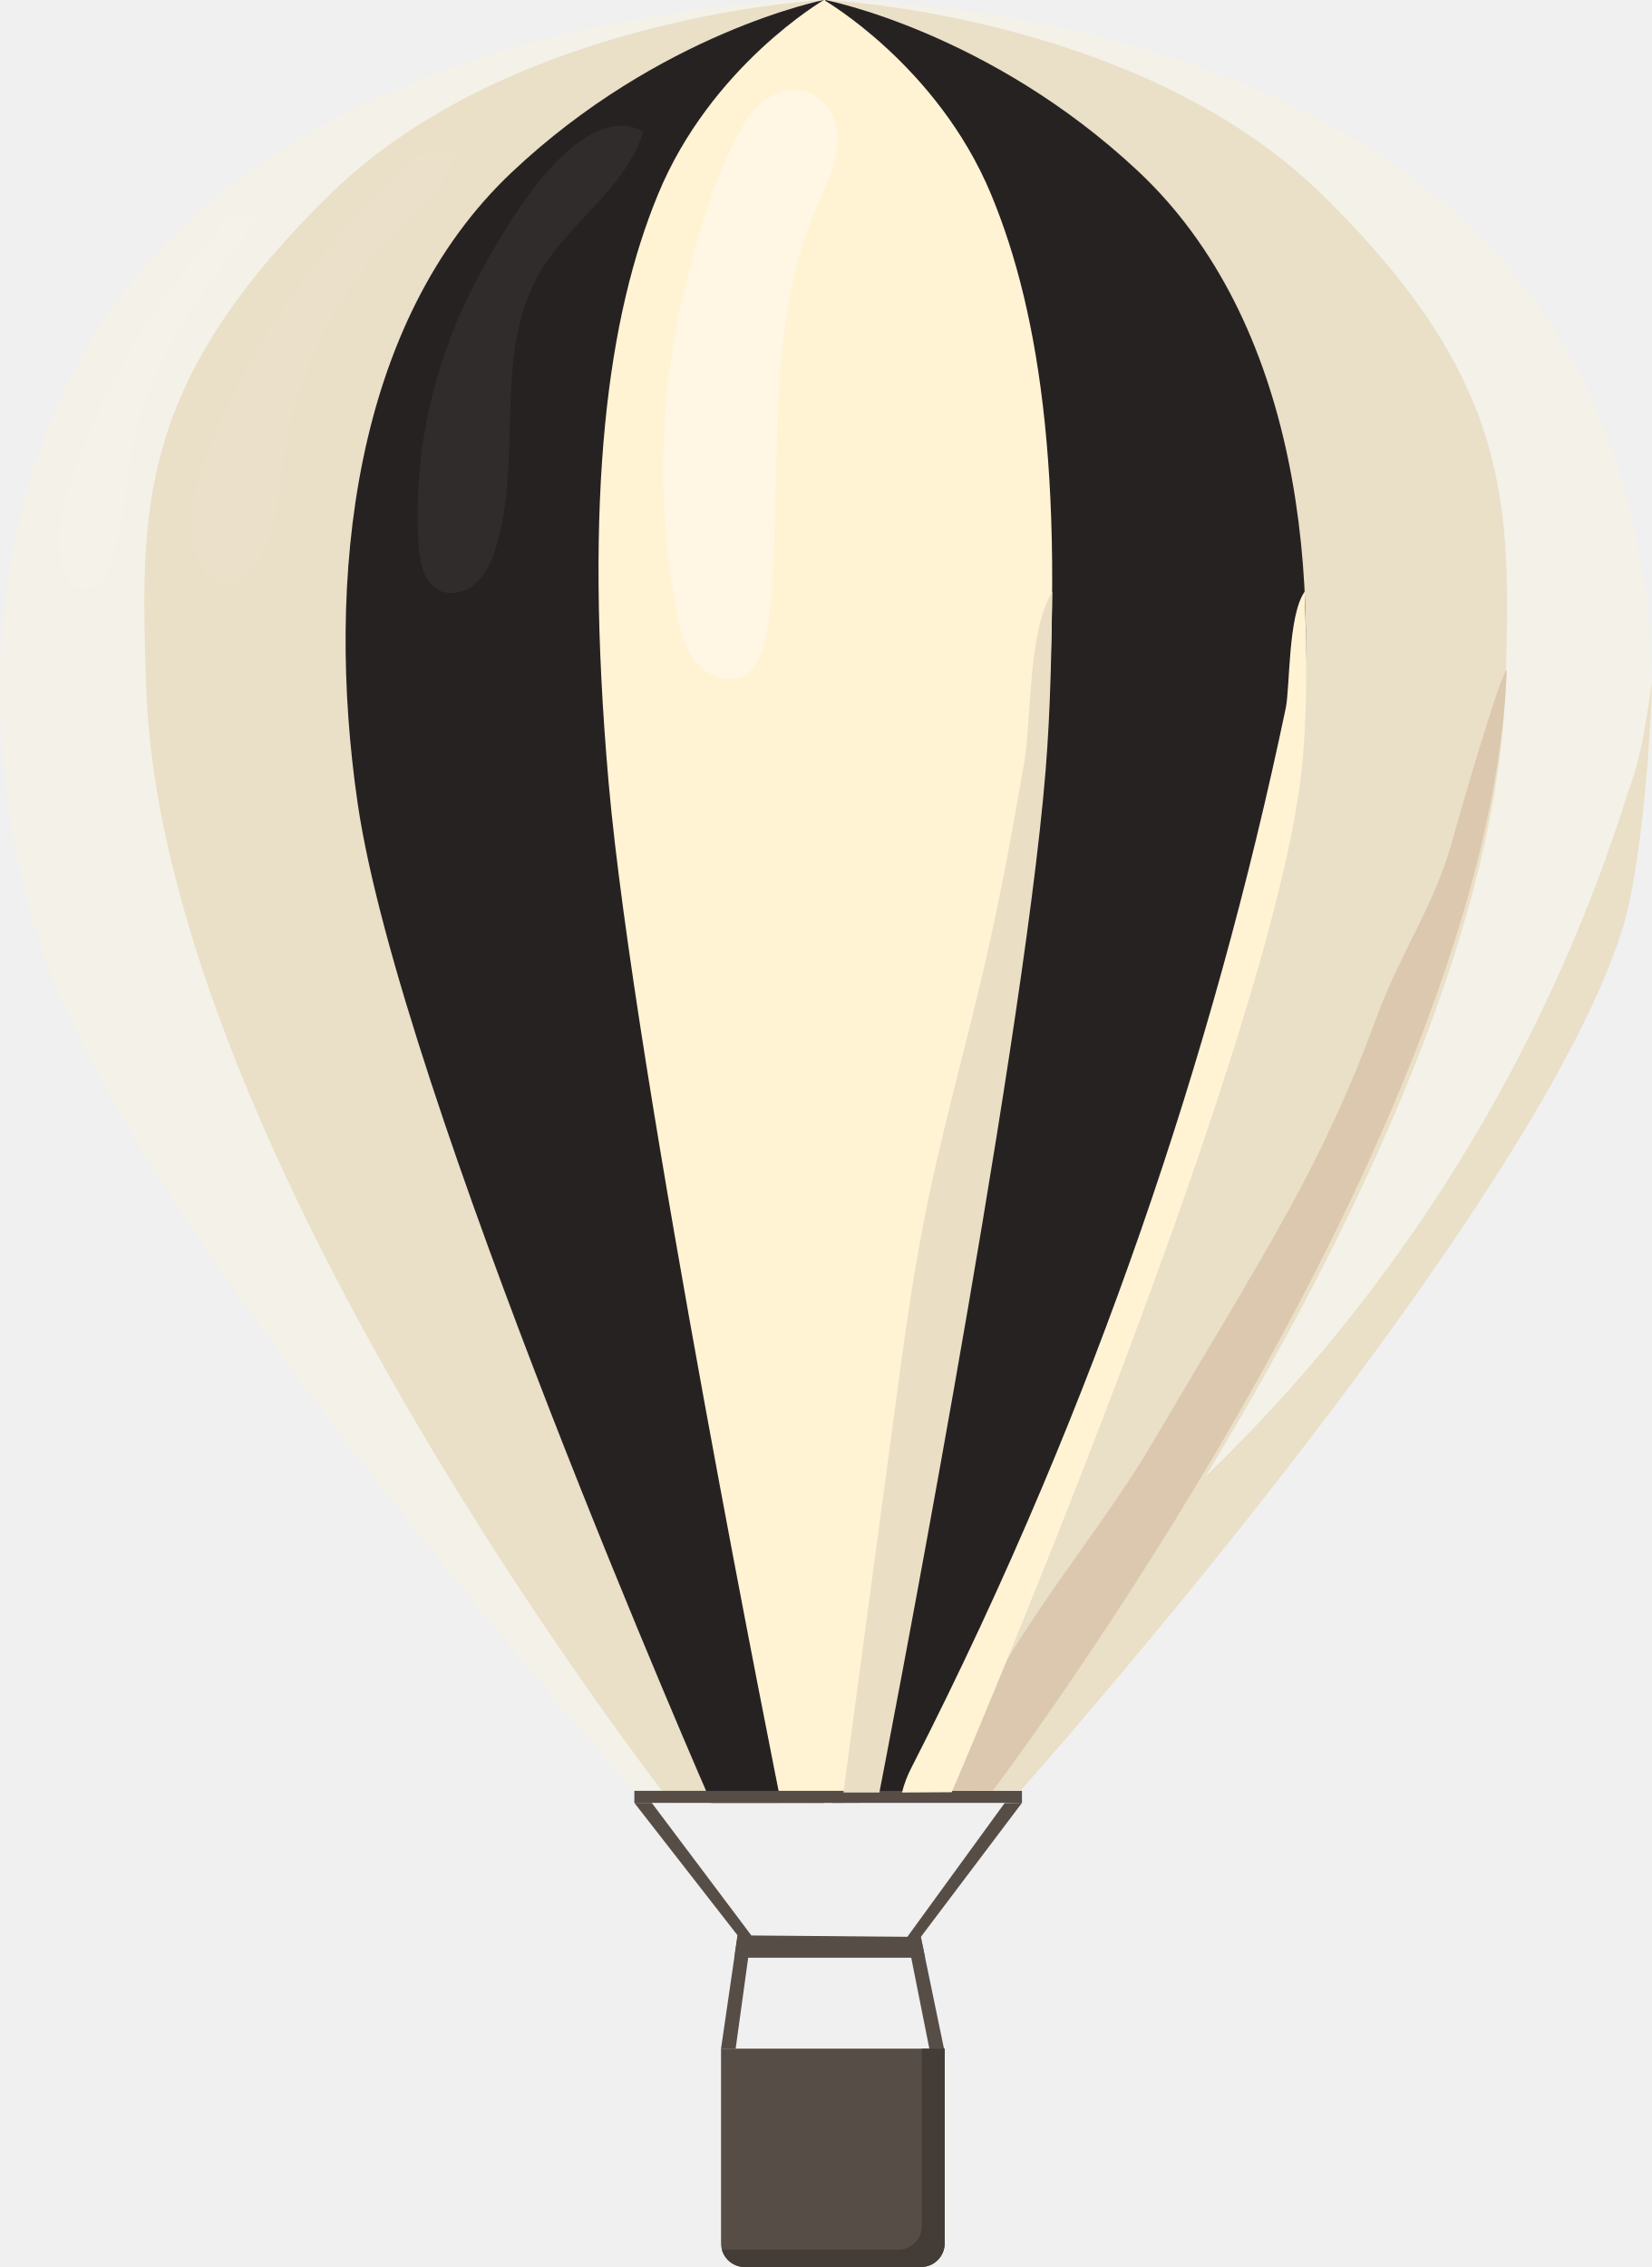
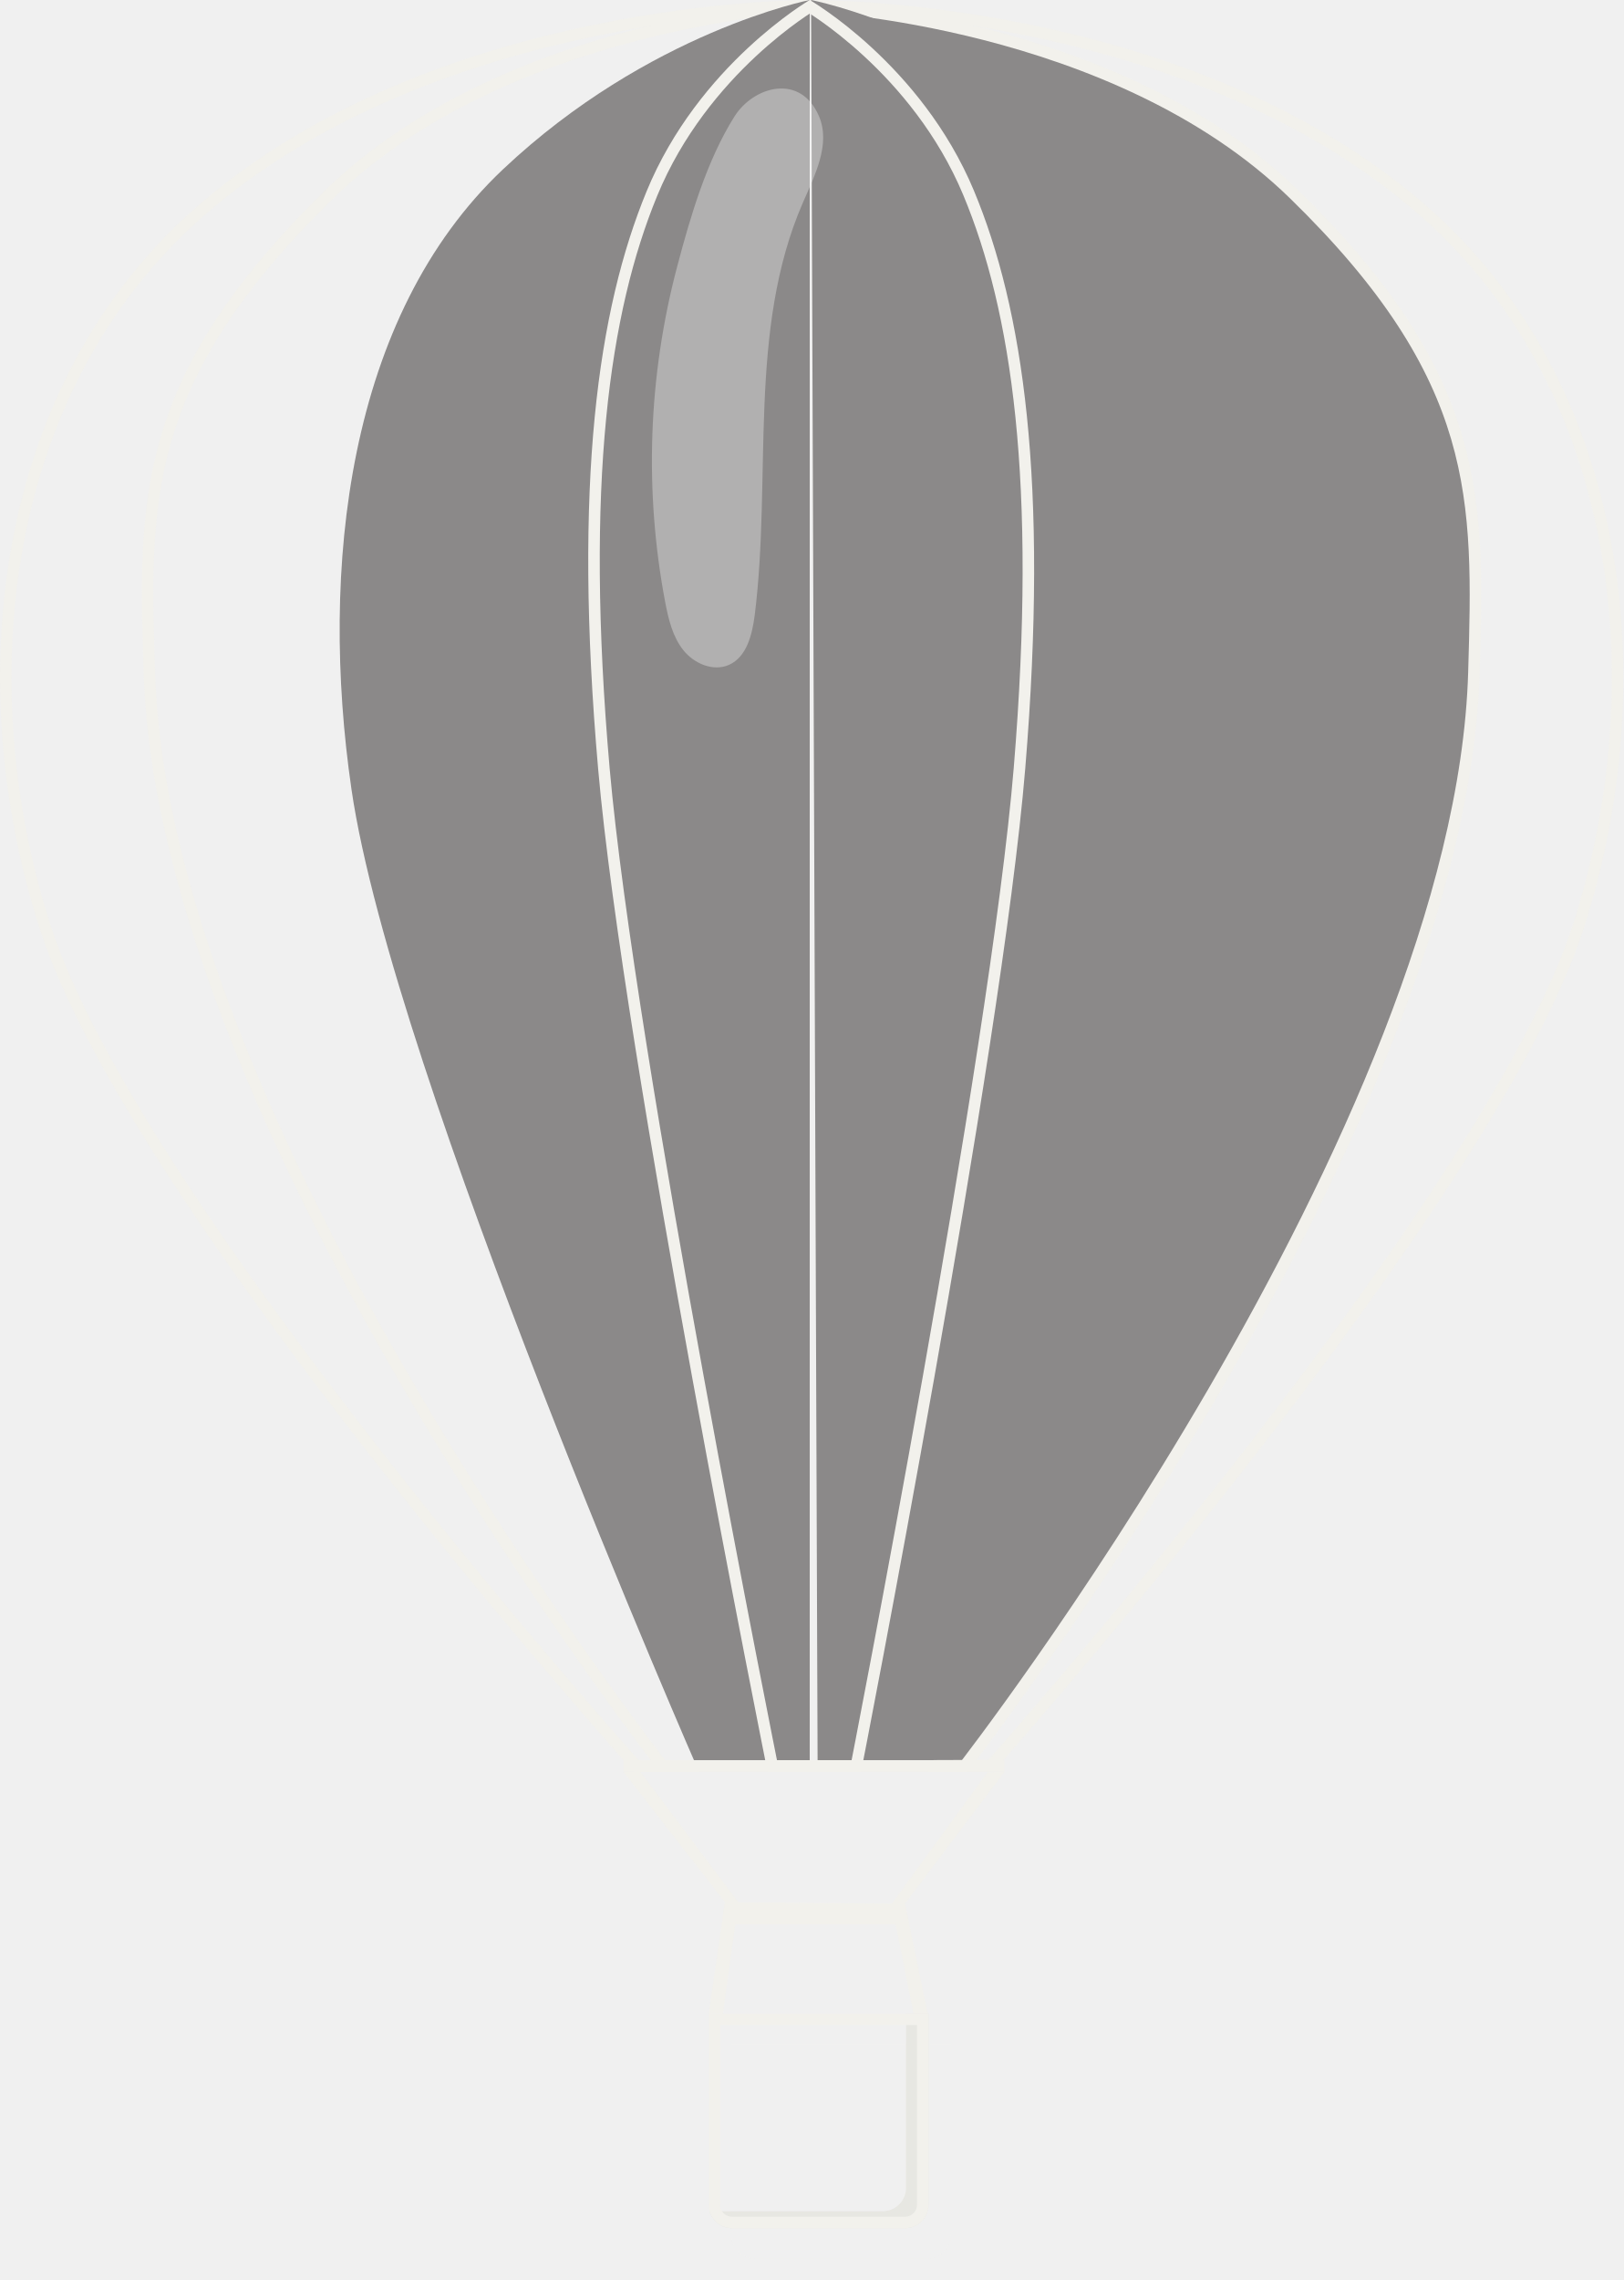
- <svg xmlns="http://www.w3.org/2000/svg" viewBox="0 0 282 387" fill="none">
-   <path d="M142.057 307.765L172.613 307.649C172.613 307.649 259.571 210.082 275.243 160.896C288.784 118.387 283.13 66.548 247.72 35.689C206.007 -0.668 140.895 -0 140.895 -0L142.057 307.765Z" fill="#F3F1E8" />
-   <path d="M140.895 0C140.895 0 194.059 2.422 225.416 32.942C258.57 65.217 257.916 86.638 257.04 116.811C254.727 196.496 168.102 307.676 168.102 307.676L142.065 307.774L140.895 0Z" fill="#EADFC7" />
-   <path d="M140.895 0C140.895 0 168.867 5.386 194.303 29.221C221.466 54.671 226.448 98.475 220.994 136.808C214.006 186.133 161.274 307.694 161.274 307.694L142.034 307.765L140.895 0Z" fill="#262222" />
-   <path d="M174.481 307.769L157.212 330.655L161.22 349.989L158.729 350.029L154.872 330.691L171.51 307.814L174.481 307.769Z" fill="#564D47" />
-   <path d="M140.66 307.769H110.108C110.108 307.769 22.776 210.528 6.922 161.404C-6.779 118.944 -1.335 67.086 33.973 36.09C75.543 -0.423 140.66 -2.73617e-05 140.66 -2.73617e-05V307.769Z" fill="#F3F1E8" />
-   <path d="M140.66 0C140.66 0 87.505 2.622 56.277 33.249C23.239 65.653 23.977 87.07 24.965 117.243C27.58 196.928 114.623 307.774 114.623 307.774H140.66V0Z" fill="#EADFC7" />
-   <path d="M140.66 0C140.66 0 112.71 5.493 87.363 29.421C60.294 54.974 55.481 98.796 61.059 137.111C68.23 186.404 121.442 307.769 121.442 307.769H140.66V0Z" fill="#262222" />
-   <path d="M169.179 33.107C160.01 11.129 140.66 0 140.66 0C140.66 0 121.367 11.236 112.314 33.249C103.862 53.785 99.547 83.842 103.911 133.616C108.275 183.39 133.342 307.769 133.342 307.769L149.579 307.729C149.579 307.729 173.996 183.226 178.102 133.425C182.208 83.624 177.724 53.593 169.179 33.107Z" fill="#FFF3D4" />
-   <path d="M174.481 305.713H108.302V307.769H174.481V305.713Z" fill="#564D47" />
-   <path d="M123.102 349.726H161.287V382.949C161.287 383.481 161.182 384.009 160.979 384.501C160.775 384.993 160.476 385.44 160.1 385.816C159.724 386.193 159.277 386.492 158.785 386.696C158.294 386.899 157.767 387.004 157.235 387.004H127.154C126.079 387.004 125.049 386.577 124.289 385.816C123.529 385.056 123.102 384.024 123.102 382.949V349.726Z" fill="#564D47" />
-   <path d="M157.39 349.726V379.997C157.39 381.073 156.963 382.104 156.203 382.865C155.443 383.626 154.413 384.053 153.338 384.053H123.253C123.492 384.904 124.003 385.654 124.707 386.188C125.411 386.723 126.27 387.012 127.154 387.013H157.235C158.309 387.013 159.34 386.586 160.1 385.825C160.86 385.065 161.287 384.033 161.287 382.958V349.726H157.39Z" fill="#433C37" />
-   <path d="M108.302 307.769L125.922 330.384L123.102 349.726H125.597L128.266 330.384L111.278 307.769H108.302Z" fill="#564D47" />
-   <path d="M125.922 330.384L157.212 330.655L157.946 334.199H125.366L125.922 330.384Z" fill="#564D47" />
-   <path opacity="0.35" d="M115.566 104.645C116.131 107.583 116.852 110.61 118.72 112.943C120.588 115.275 123.929 116.696 126.652 115.467C129.73 114.082 130.655 110.227 131.1 106.88C134.112 82.872 129.819 57.377 139.468 35.208C141.563 30.4 144.321 25.045 142.279 20.215C139.081 12.647 130.891 14.957 127.564 20.268C122.777 27.881 119.912 37.661 117.635 46.297C112.594 65.347 111.887 85.286 115.566 104.645Z" fill="white" />
-   <path opacity="0.05" d="M71.469 93.039C71.669 96.049 72.358 99.556 75.099 100.83C77.132 101.778 79.654 101.021 81.326 99.494C82.999 97.967 83.898 95.826 84.578 93.707C89.316 78.767 84.258 61.419 91.562 47.552C96.326 38.507 106.883 32.341 109.823 22.427C98.422 16.511 85.486 40.011 81.353 47.864C74.04 61.633 70.45 77.432 71.469 93.039Z" fill="white" />
-   <path opacity="0.05" d="M35.463 77.062C33.021 83.295 31.135 90.56 34.244 96.498C34.907 97.763 35.854 98.974 37.189 99.485C40.152 100.621 43.172 97.843 44.618 95.034C47.527 89.358 47.732 82.738 48.759 76.444C51.017 62.927 57.292 50.404 66.767 40.51C70.939 36.174 75.859 32.136 77.803 26.443C78.132 25.49 71.575 26.327 70.868 26.71C69.169 27.6 68.257 29.528 66.954 30.886C62.599 35.426 58.128 39.704 54.191 44.641C46.362 54.449 40.049 65.378 35.463 77.062Z" fill="white" />
-   <path opacity="0.05" d="M11.695 83.388C10.178 88.205 9.026 93.582 11.117 98.177C11.562 99.129 12.175 100.069 13.132 100.5C15.618 101.627 18.025 98.755 18.986 96.191C21.41 89.621 21.379 82.427 22.803 75.567C25.85 60.903 35.321 48.523 44.524 36.726C45.063 36.032 39.547 36.833 38.91 37.207C37.62 37.964 36.544 40.167 35.619 41.284C32.18 45.429 28.786 49.507 25.788 53.998C19.726 63.08 14.981 72.975 11.695 83.388Z" fill="white" />
-   <path d="M276.889 158.924C281.155 145.529 282.267 114.599 281.951 116.949C280.132 130.514 278.593 133.216 277.667 136.14C269.39 162.259 257.302 187.01 241.795 209.593C232.889 222.572 222.882 234.758 211.884 246.016C198.93 259.264 184.668 271.177 171.603 284.3C165.767 290.172 159.766 297.74 160.833 305.704L174.259 305.655C174.259 305.655 261.217 208.092 276.889 158.924Z" fill="#EADFC7" />
-   <path d="M144 306H150.136C150.136 306 174.422 181.482 178.505 131.682C179.39 120.894 179.522 110.038 179.65 101C175.425 108.039 176.156 122.573 174.895 129.968C172.913 141.614 170.755 153.238 168.1 164.751C164.831 178.953 160.819 192.981 157.966 207.272C155.754 218.376 154.245 229.608 152.741 240.831C149.83 262.548 146.917 284.271 144 306Z" fill="#EADFC5" />
-   <path d="M169.486 305.686C169.486 305.686 254.242 194.012 257.249 114.407C256.199 114.973 249.962 136.332 247.907 143.708C244.829 154.699 239.139 162.548 235.194 173.249C225.509 199.514 216.603 212.611 196.701 246.403C185.638 265.189 168.391 283.098 162.657 304.137C162.512 304.663 162.397 305.196 162.31 305.735L169.486 305.686Z" fill="#DBC8AF" />
-   <path d="M162.488 305.951C162.488 305.951 214.903 184.027 221.835 134.562C223.347 123.788 223.113 112.104 222.75 101C219.877 105.041 220.257 117.337 219.514 120.891C216.367 135.901 212.746 150.8 208.652 165.587C200.355 195.544 190.14 224.925 178.07 253.543C171.177 269.887 163.689 285.961 155.605 301.763C154.905 303.106 154.366 304.528 154 306L162.488 305.951Z" fill="#FFF3D4" />
+ <svg xmlns="http://www.w3.org/2000/svg" width="282" height="396" viewBox="0 0 282 396" fill="none">
+   <g opacity="0.5" clip-path="url(#clip0_759_2192)">
+     <path d="M247.063 36.443L247.063 36.443C282.074 66.954 287.755 118.322 274.29 160.592C270.414 172.758 262.1 187.988 251.755 204.035C241.42 220.065 229.1 236.847 217.261 252.104C205.423 267.36 194.073 281.082 185.682 290.99C181.487 295.943 178.032 299.943 175.626 302.704C174.423 304.084 173.483 305.155 172.843 305.88C172.553 306.209 172.325 306.467 172.162 306.651L143.053 306.761L141.899 1.004C142.363 1.009 142.983 1.02 143.746 1.042C145.594 1.094 148.285 1.209 151.646 1.461C158.37 1.964 167.769 3.012 178.466 5.19C199.878 9.552 226.392 18.426 247.063 36.443Z" fill="#F3F2E8" fill-opacity="0.1" stroke="#F3F1E8" stroke-width="2" />
+     <path d="M168.28 305.802C167.995 306.176 167.771 306.469 167.61 306.678L143.062 306.77L141.9 1.064C142.241 1.087 142.662 1.119 143.158 1.16C144.66 1.285 146.844 1.497 149.565 1.847C155.007 2.547 162.591 3.797 171.148 5.994C188.284 10.396 209.22 18.574 224.718 33.659C241.211 49.714 249.22 62.995 253.03 75.947C256.849 88.93 256.479 101.668 256.04 116.782C254.892 156.352 232.778 203.878 210.839 241.623C199.884 260.471 189 276.834 180.854 288.486C176.781 294.312 173.394 298.958 171.026 302.147C169.842 303.741 168.913 304.971 168.28 305.802Z" fill="#262222" stroke="#F3F1E8" stroke-width="2" />
+     <path d="M140.896 0C140.896 0 168.867 5.386 194.303 29.221C221.466 54.671 226.448 98.475 220.994 136.808C214.006 186.133 161.274 307.694 161.274 307.694L142.034 307.765L140.896 0Z" fill="#262222" />
+     <path d="M174.481 307.77L157.212 330.655L161.22 349.989L158.729 350.029L154.873 330.691L171.51 307.814L174.481 307.77Z" fill="#F3F1E8" />
+     <path opacity="0.1" d="M127 355H165.185V388.223C165.185 388.755 165.081 389.283 164.877 389.775C164.673 390.267 164.375 390.714 163.998 391.09C163.622 391.467 163.175 391.766 162.684 391.969C162.192 392.173 161.665 392.278 161.133 392.278H131.053C129.978 392.278 128.947 391.851 128.187 391.09C127.427 390.33 127 389.298 127 388.223V355Z" fill="#F3F2E8" />
+     <path d="M34.632 36.841L34.633 36.841C55.233 18.747 81.713 9.774 103.108 5.332C113.797 3.113 123.192 2.03 129.914 1.502C133.274 1.237 135.965 1.112 137.813 1.053C138.576 1.028 139.196 1.015 139.66 1.008V306.77H110.555C110.392 306.587 110.162 306.33 109.871 306.001C109.228 305.279 108.284 304.211 107.076 302.836C104.659 300.084 101.189 296.097 96.975 291.159C88.546 281.282 77.144 267.603 65.248 252.392C53.35 237.179 40.967 220.444 30.572 204.453C20.166 188.445 11.795 173.247 7.873 161.097C-5.751 118.875 -0.277 67.489 34.632 36.841Z" stroke="#F3F1E8" stroke-width="2" />
+     <path d="M139.66 1.067V306.774H115.112C114.95 306.566 114.724 306.273 114.438 305.901C113.802 305.072 112.868 303.846 111.678 302.256C109.298 299.076 105.894 294.443 101.799 288.633C93.609 277.013 82.664 260.691 71.637 241.884C49.556 204.223 27.263 156.781 25.964 117.21C25.964 117.21 25.964 117.21 25.964 117.21L25.964 117.198C25.469 102.089 25.052 89.356 28.822 76.361C32.582 63.395 40.542 50.082 56.977 33.963C72.412 18.826 93.314 10.572 110.431 6.107C118.979 3.878 126.558 2.6 131.998 1.88C134.717 1.52 136.9 1.299 138.401 1.169C138.897 1.126 139.318 1.092 139.66 1.067Z" stroke="#F3F1E8" stroke-width="2" />
+     <path d="M140.66 0C140.66 0 112.71 5.493 87.363 29.421C60.294 54.974 55.481 98.796 61.059 137.111C68.23 186.404 121.442 307.769 121.442 307.769H140.66V0Z" fill="#262222" />
+     <path d="M113.239 33.63L113.239 33.63C117.694 22.796 124.678 14.597 130.564 9.101C133.505 6.354 136.165 4.289 138.086 2.912C139.047 2.224 139.821 1.709 140.354 1.367C140.468 1.294 140.571 1.228 140.663 1.171C140.755 1.227 140.858 1.292 140.973 1.365C141.507 1.704 142.285 2.215 143.248 2.898C145.177 4.264 147.847 6.315 150.802 9.046C156.717 14.512 163.743 22.675 168.256 33.492C176.714 53.77 181.205 83.62 177.106 133.343C175.057 158.189 167.935 201.719 161.316 239.078C158.008 257.749 154.828 274.864 152.476 287.312C151.299 293.536 150.33 298.592 149.654 302.093C149.316 303.843 149.052 305.204 148.872 306.128L148.788 306.561C148.777 306.62 148.766 306.677 148.755 306.731L134.161 306.767C134.126 306.594 134.086 306.392 134.04 306.164C133.855 305.242 133.584 303.882 133.237 302.133C132.544 298.636 131.548 293.584 130.339 287.367C127.921 274.931 124.652 257.832 121.247 239.179C114.433 201.854 107.085 158.362 104.907 133.529C100.55 83.832 104.873 53.956 113.239 33.63Z" stroke="#F3F1E8" stroke-width="2" />
+     <path d="M174.481 305.713H108.302V307.77H174.481V305.713Z" fill="#F3F1E8" />
+     <path d="M157.39 349.726V379.997C157.39 381.073 156.963 382.104 156.203 382.865C155.443 383.626 154.413 384.053 153.338 384.053H123.253C123.492 384.904 124.003 385.654 124.707 386.188C125.411 386.723 126.27 387.012 127.154 387.013H157.235C158.309 387.013 159.34 386.586 160.1 385.825C160.86 385.065 161.287 384.033 161.287 382.958V349.726H157.39Z" fill="#DEDDD4" />
+     <path d="M124.102 350.726H160.287V382.949C160.287 383.35 160.208 383.748 160.055 384.118C159.901 384.489 159.676 384.826 159.393 385.11C159.109 385.393 158.773 385.618 158.403 385.772C158.032 385.925 157.635 386.004 157.235 386.004H127.154C126.345 386.004 125.569 385.682 124.996 385.11C124.424 384.537 124.102 383.759 124.102 382.949V350.726Z" stroke="#F3F2E8" stroke-width="2" />
+     <path d="M108.302 307.77L125.922 330.384L123.102 349.726H125.597L128.266 330.384L111.278 307.77H108.302Z" fill="#F3F1E8" />
+     <path d="M125.922 330.384L157.212 330.655L157.946 334.199H125.366L125.922 330.384Z" fill="#F3F1E8" />
+     <path opacity="0.35" d="M115.566 104.645C116.131 107.583 116.852 110.61 118.72 112.943C120.588 115.275 123.929 116.696 126.652 115.467C129.73 114.082 130.655 110.227 131.1 106.88C134.112 82.872 129.819 57.377 139.467 35.208C141.563 30.4 144.321 25.045 142.279 20.215C139.08 12.647 130.891 14.957 127.563 20.268C122.777 27.881 119.912 37.661 117.635 46.297C112.594 65.347 111.887 85.286 115.566 104.645Z" fill="white" />
+     <path opacity="0.05" d="M35.463 77.062C33.021 83.295 31.135 90.56 34.244 96.498C34.907 97.763 35.855 98.974 37.189 99.485C40.152 100.621 43.172 97.843 44.618 95.034C47.527 89.358 47.732 82.738 48.759 76.444C51.017 62.927 57.292 50.404 66.767 40.51C70.939 36.174 75.859 32.136 77.803 26.443C78.132 25.49 71.576 26.327 70.868 26.71C69.169 27.6 68.257 29.528 66.954 30.886C62.599 35.426 58.128 39.704 54.191 44.641C46.362 54.449 40.049 65.378 35.463 77.062Z" fill="white" />
+     <path opacity="0.05" d="M11.695 83.388C10.178 88.205 9.026 93.582 11.117 98.177C11.562 99.129 12.175 100.069 13.132 100.5C15.618 101.627 18.025 98.755 18.986 96.191C21.41 89.621 21.379 82.427 22.803 75.567C25.85 60.903 35.321 48.523 44.525 36.726C45.063 36.032 39.547 36.833 38.91 37.207C37.62 37.964 36.544 40.167 35.619 41.284C32.18 45.429 28.786 49.507 25.788 53.998C19.726 63.08 14.981 72.975 11.695 83.388Z" fill="white" />
+   </g>
+   <defs>
+     <clipPath id="clip0_759_2192">
+       <rect width="282" height="396" fill="white" />
+     </clipPath>
+   </defs>
</svg>
